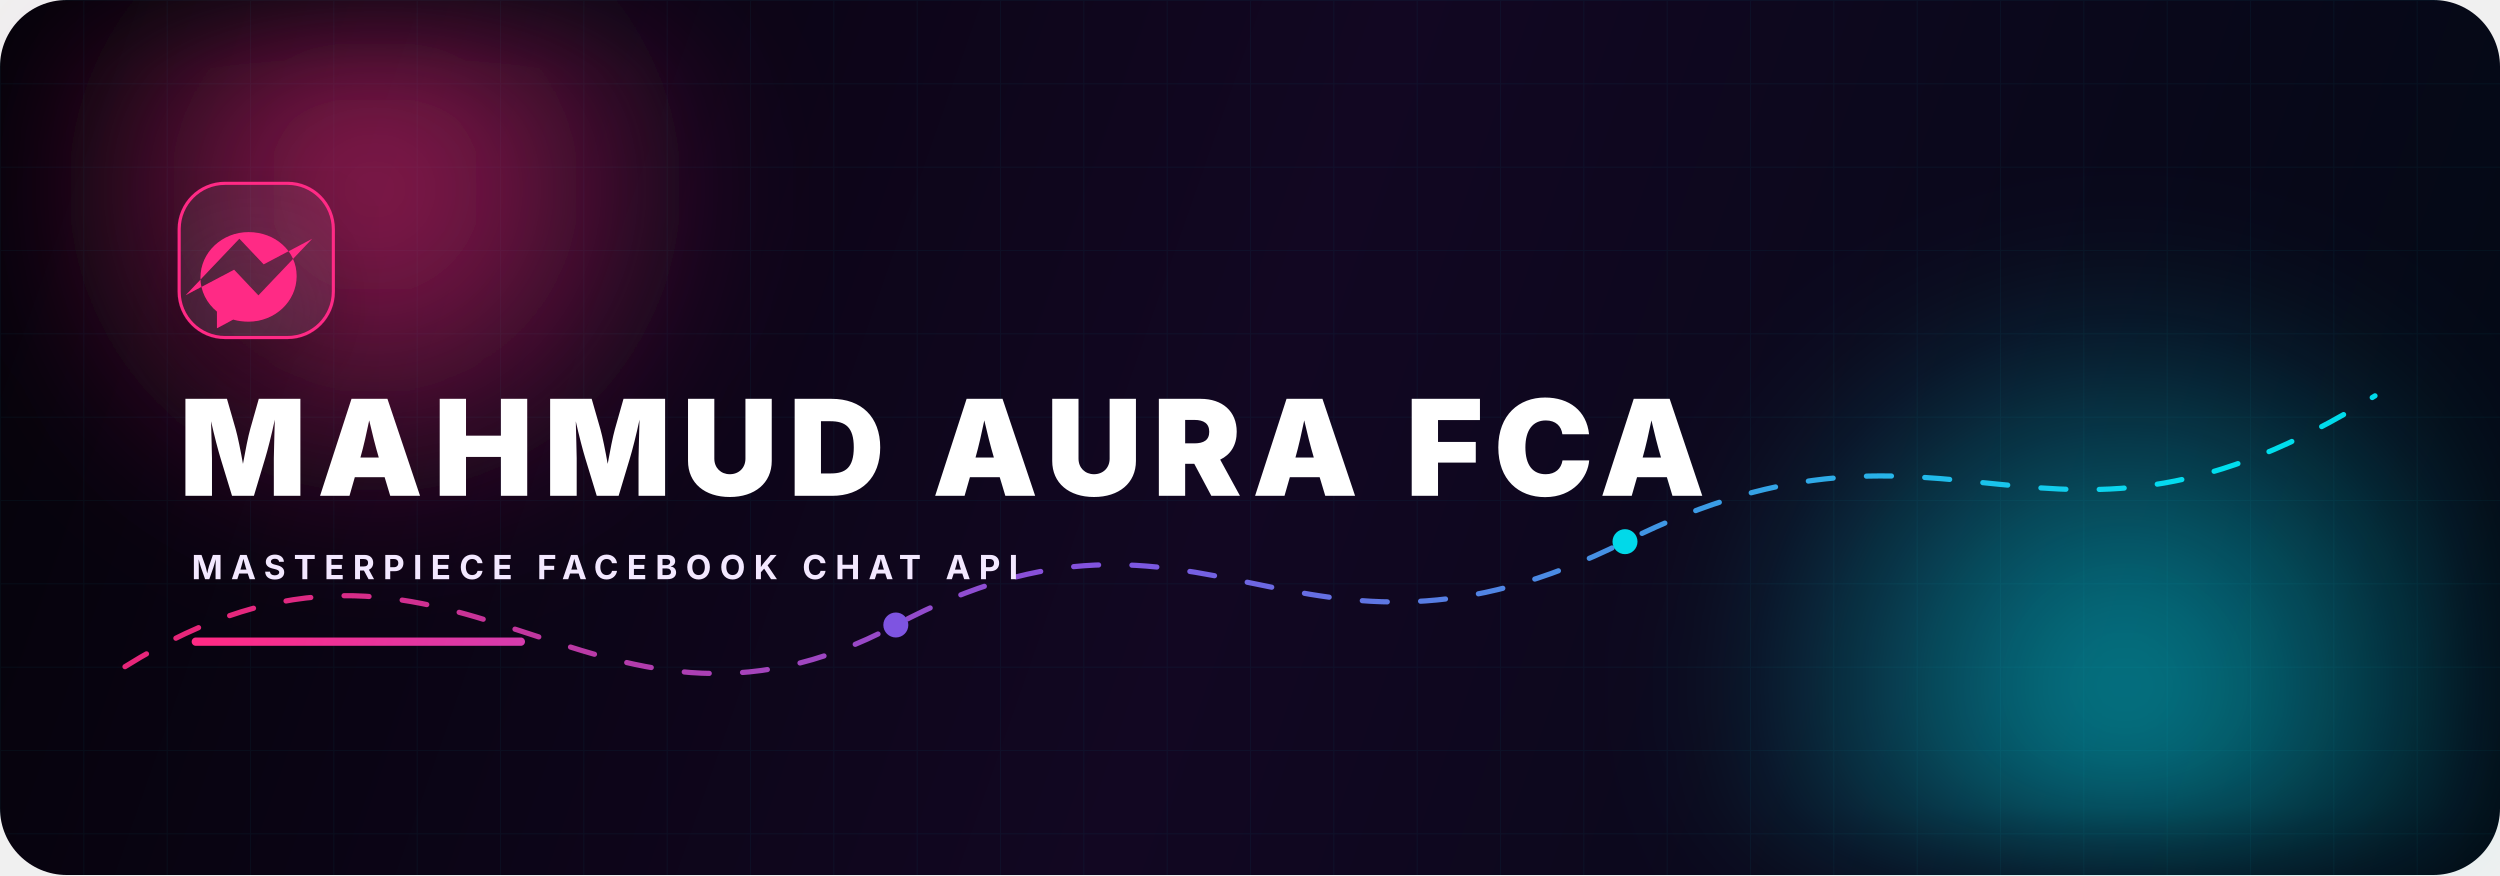
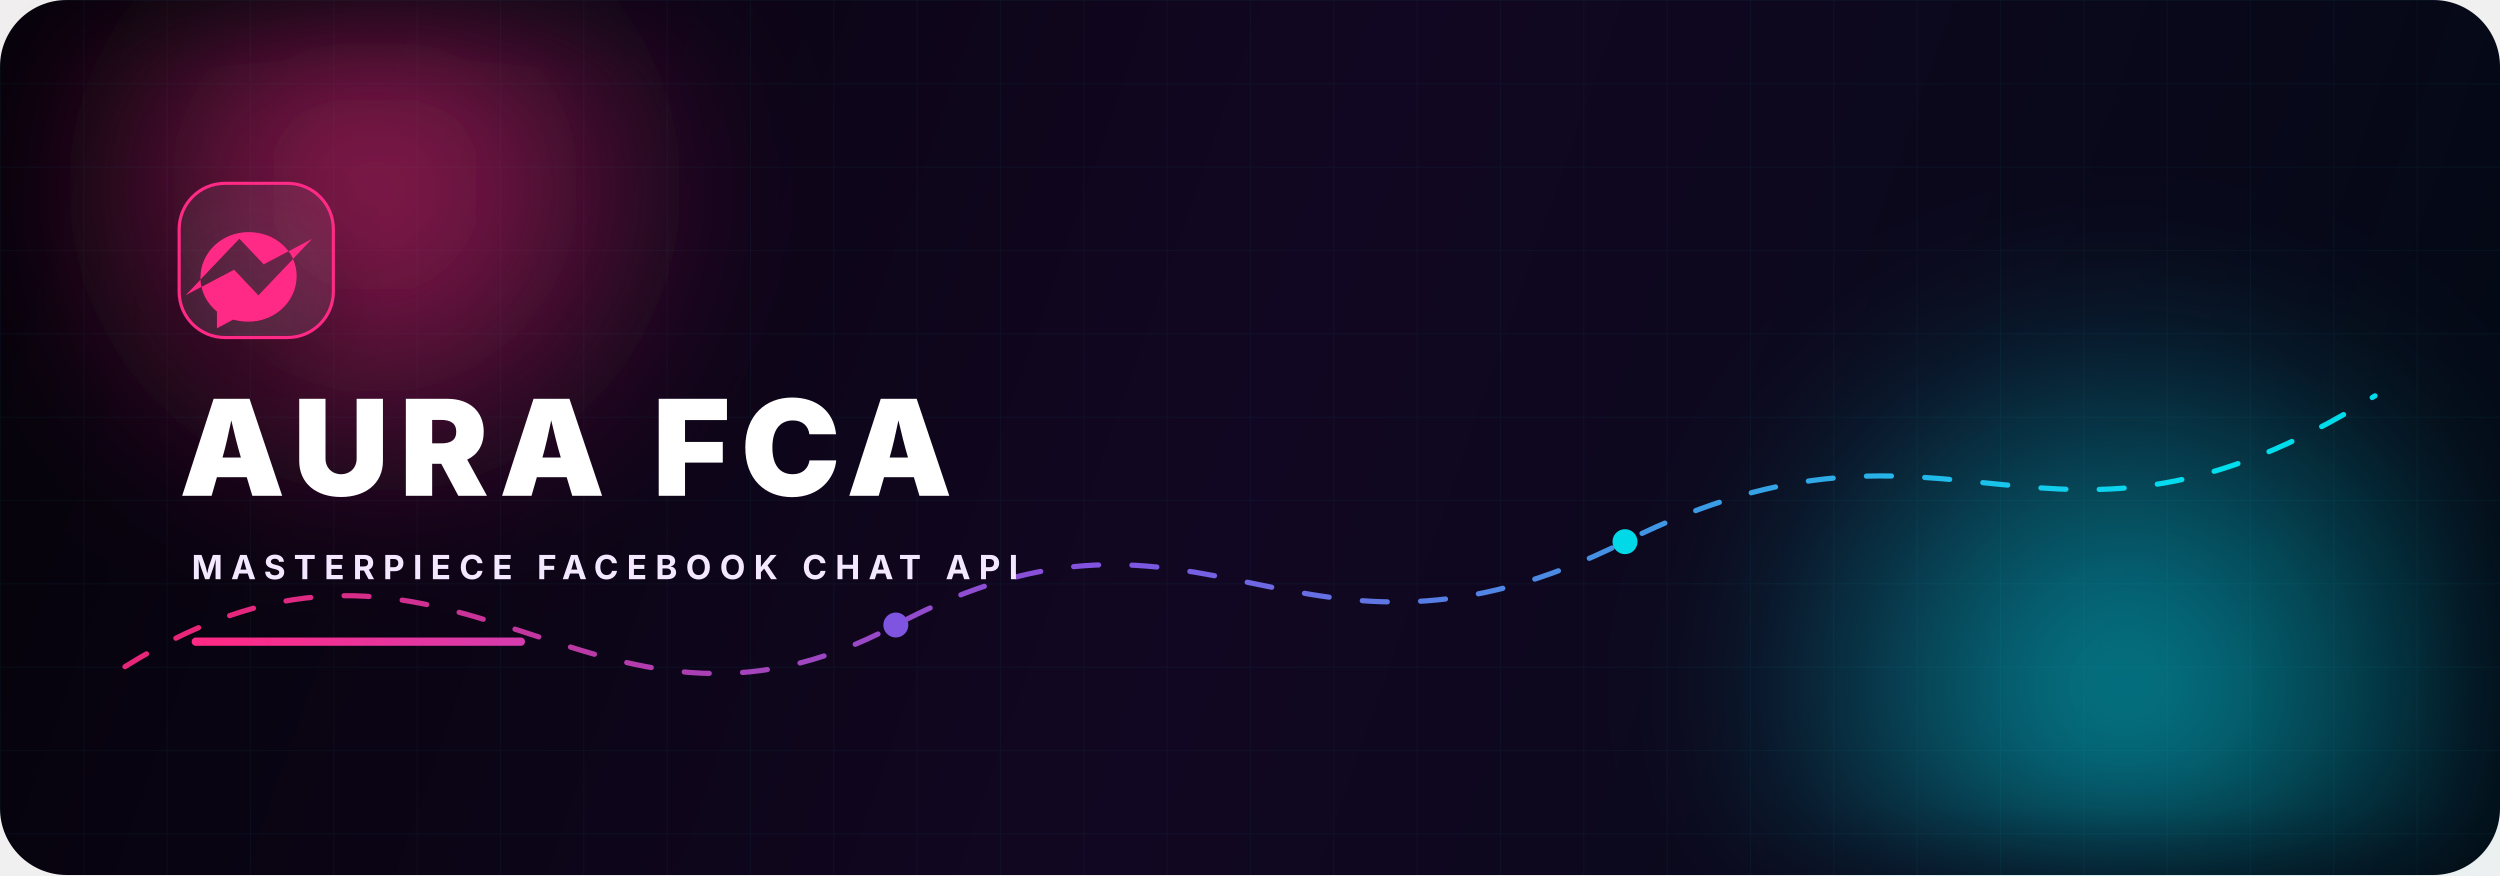
<svg xmlns="http://www.w3.org/2000/svg" width="1200" height="420" viewBox="0 0 1200 420" fill="none" role="img" aria-labelledby="title desc">
  <defs>
    <linearGradient id="background" x1="0" y1="0" x2="1200" y2="420" gradientUnits="userSpaceOnUse">
      <stop stop-color="#040209" />
      <stop offset="0.5" stop-color="#120722" />
      <stop offset="1" stop-color="#020914" />
    </linearGradient>
    <linearGradient id="accent" x1="180" y1="70" x2="1020" y2="350" gradientUnits="userSpaceOnUse">
      <stop stop-color="#FF2A85" />
      <stop offset="0.45" stop-color="#8B5CF6" />
      <stop offset="1" stop-color="#00F0FF" />
    </linearGradient>
    <radialGradient id="glow-magenta">
      <stop stop-color="#FF2A85" stop-opacity="0.6" />
      <stop offset="1" stop-color="#FF2A85" stop-opacity="0" />
    </radialGradient>
    <radialGradient id="glow-cyan">
      <stop stop-color="#00F0FF" stop-opacity="0.55" />
      <stop offset="1" stop-color="#00F0FF" stop-opacity="0" />
    </radialGradient>
    <filter id="blur" x="-100%" y="-100%" width="300%" height="300%">
      <feGaussianBlur stdDeviation="35" />
    </filter>
    <filter id="shadow" x="-30%" y="-30%" width="160%" height="180%">
      <feDropShadow dx="0" dy="16" stdDeviation="22" flood-color="#000000" flood-opacity="0.5" />
    </filter>
    <pattern id="grid" width="40" height="40" patternUnits="userSpaceOnUse">
      <path d="M40 0H0V40" stroke="#00F0FF" stroke-opacity="0.04" />
    </pattern>
  </defs>
  <rect width="1200" height="420" rx="32" fill="url(#background)" />
  <rect width="1200" height="420" rx="32" fill="url(#grid)" />
  <circle cx="180" cy="90" r="170" fill="url(#glow-magenta)" filter="url(#blur)">
    <animate attributeName="cx" values="180;250;180" dur="8s" repeatCount="indefinite" />
    <animate attributeName="cy" values="90;130;90" dur="8s" repeatCount="indefinite" />
  </circle>
  <circle cx="1020" cy="330" r="200" fill="url(#glow-cyan)" filter="url(#blur)">
    <animate attributeName="cx" values="1020;930;1020" dur="10s" repeatCount="indefinite" />
    <animate attributeName="cy" values="330;280;330" dur="10s" repeatCount="indefinite" />
  </circle>
  <g opacity="0.9">
    <path d="M60 320C220 220 280 380 430 300C580 220 620 340 780 260C940 180 980 290 1140 190" stroke="url(#accent)" stroke-width="2.5" stroke-linecap="round" stroke-dasharray="12 16">
      <animate attributeName="stroke-dashoffset" from="0" to="-240" dur="6s" repeatCount="indefinite" />
    </path>
    <circle cx="430" cy="300" r="6" fill="#8B5CF6">
      <animate attributeName="r" values="4;10;4" dur="2s" repeatCount="indefinite" />
      <animate attributeName="opacity" values="1;0.2;1" dur="2s" repeatCount="indefinite" />
    </circle>
    <circle cx="780" cy="260" r="6" fill="#00F0FF">
      <animate attributeName="r" values="4;10;4" dur="2.2s" begin="0.5s" repeatCount="indefinite" />
      <animate attributeName="opacity" values="1;0.2;1" dur="2.2s" begin="0.5s" repeatCount="indefinite" />
    </circle>
  </g>
  <g filter="url(#shadow)">
    <rect x="86" y="88" width="74" height="74" rx="22" fill="#FFFFFF" fill-opacity="0.05" stroke="url(#accent)" stroke-width="1.5" />
    <path d="M123 104C111.4 104 102 112.9 102 123.9C102 129.8 104.8 135.1 109.2 138.7V146L116.3 142.2C118.4 142.8 120.6 143.1 123 143.1C134.6 143.1 144 134.2 144 123.2C144 112.2 134.6 104 123 104ZM127.3 131.6L116.7 120.4L95.5 131.6L119 106.9L129.6 118.1L150.8 106.9L127.3 131.6Z" fill="url(#accent)" transform="translate(-16 -3) scale(1.1)" />
  </g>
-   <text x="86" y="238" fill="white" font-family="Inter,Segoe UI,Arial,sans-serif" font-size="64" font-weight="900" letter-spacing="5">MAHMUD AURA FCA</text>
+   <text x="86" y="238" fill="white" font-family="Inter,Segoe UI,Arial,sans-serif" font-size="64" font-weight="900" letter-spacing="5">AURA FCA</text>
  <text x="92" y="278" fill="#F3E8FF" font-family="Inter,Segoe UI,Arial,sans-serif" font-size="16" font-weight="700" letter-spacing="4">MASTERPIECE FACEBOOK CHAT API</text>
  <rect x="92" y="306" width="160" height="4" rx="2" fill="url(#accent)">
    <animate attributeName="width" values="90;240;90" dur="3s" repeatCount="indefinite" />
  </rect>
</svg>
